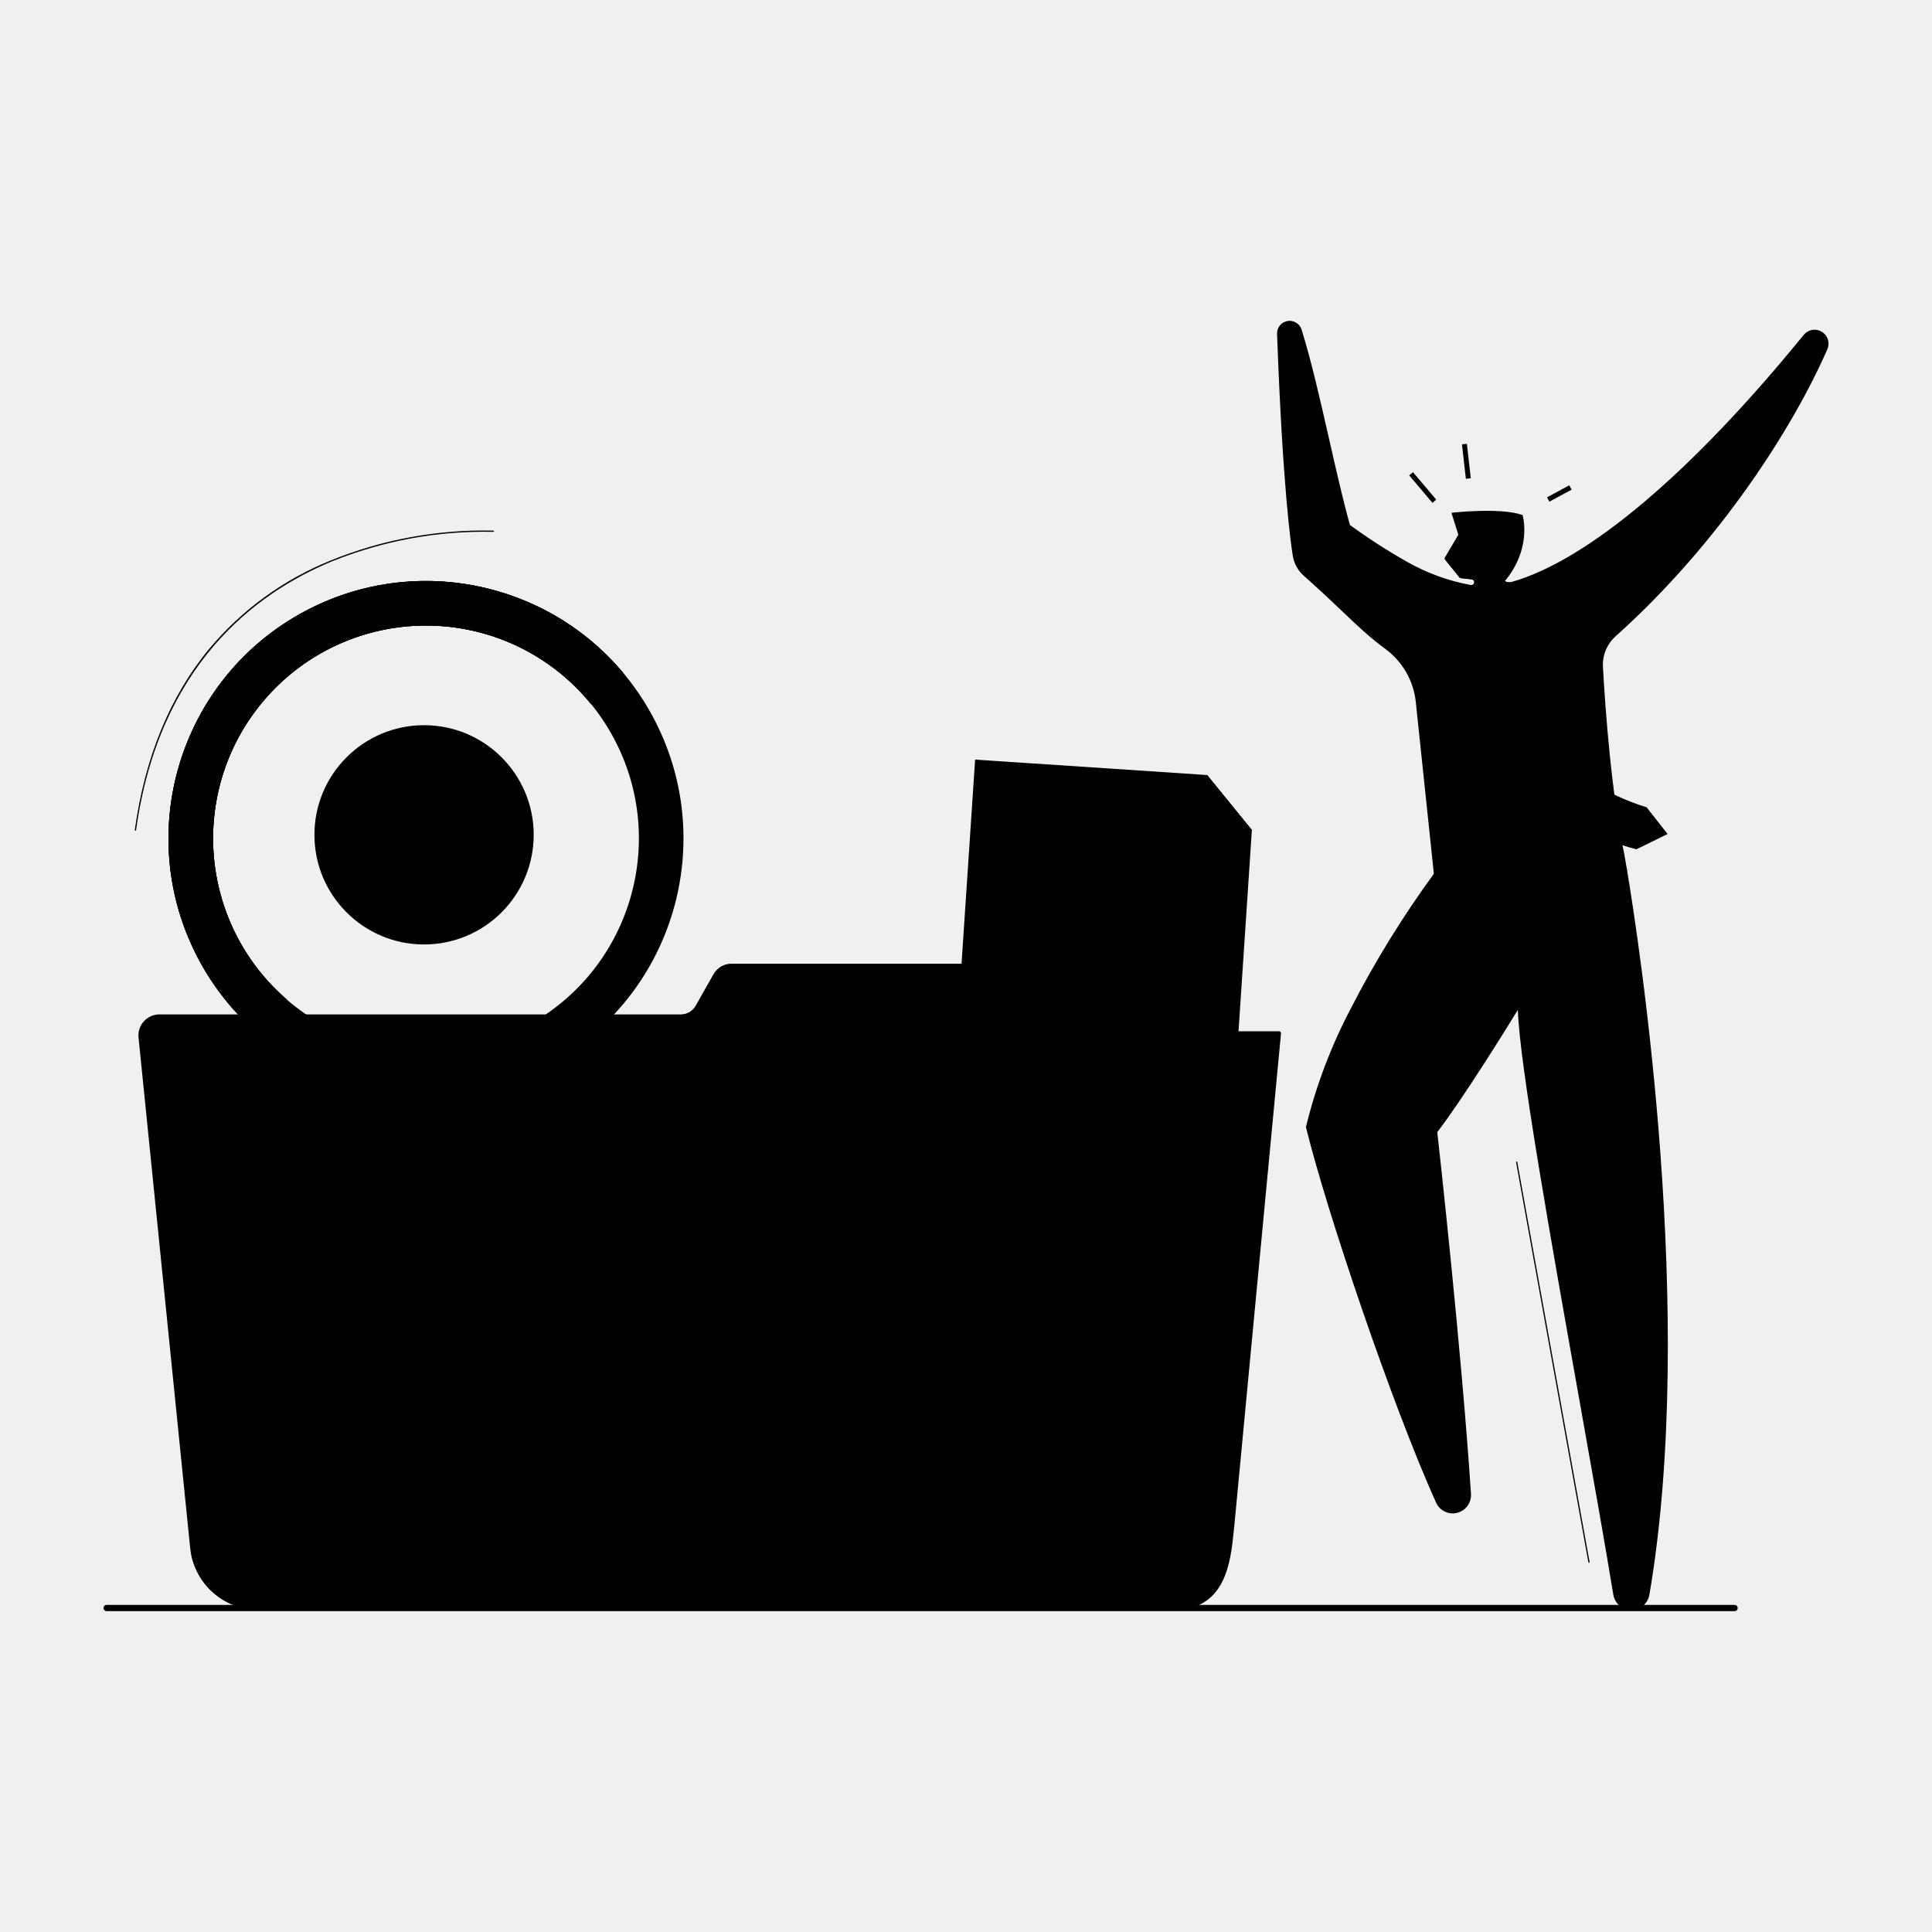
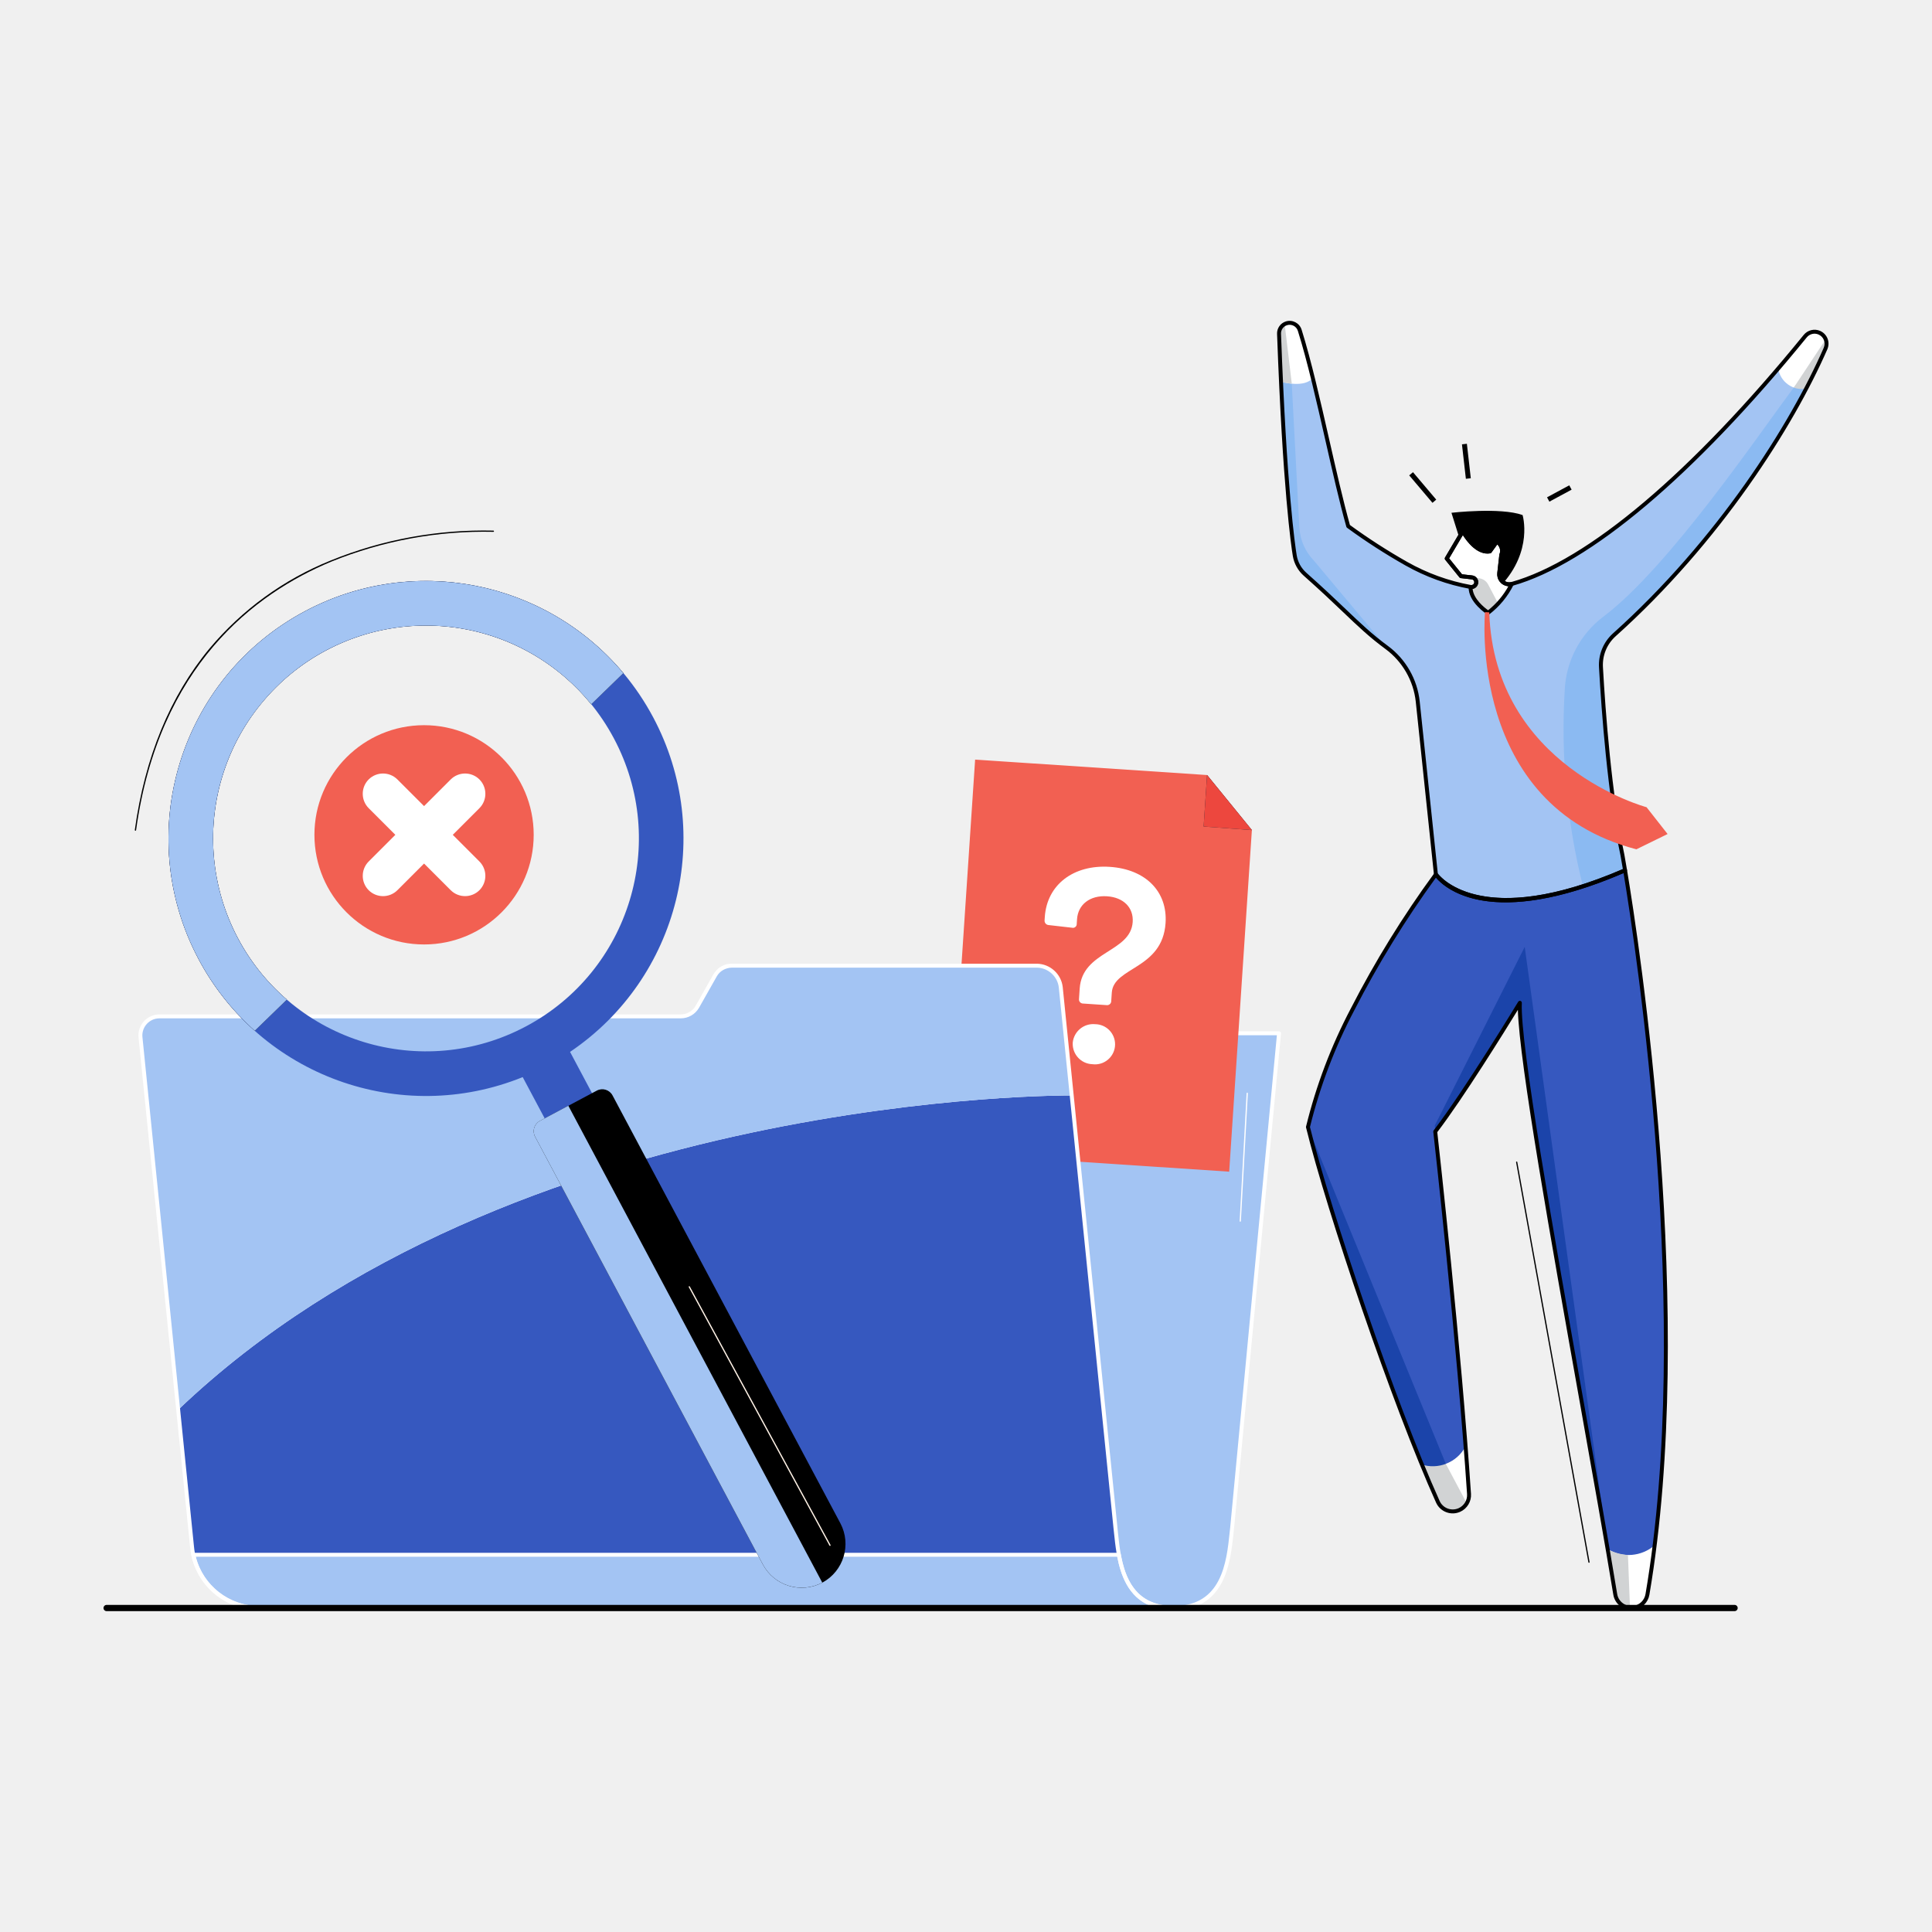
<svg xmlns="http://www.w3.org/2000/svg" version="1.1" id="Layer_1" x="0px" y="0px" viewBox="0 0 280 280" style="enable-background:new 0 0 280 280;" xml:space="preserve">
  <style type="text/css">
	.st0{fill:#A3C4F3;}
	.st1{fill:#8BBAF2;}
	.st2{fill:#FFFFFF;}
	.st3{fill:#3658BF;}
	.st4{fill:#1B44AA;}
	.st5{fill:#D1D3D4;}
	.st6{fill:#D39266;}
	.st7{fill:#F26052;}
	.st8{fill:#05293C;}
	.st9{fill:#ED473E;}
	.st10{fill:#FFF2E6;}
</style>
  <g id="XMLID_755_">
-     <path id="XMLID_863_" className="st0" d="M178.575,221.385l6.793-71.637H98.753v83.286h71.383c7.667,0,7.964-7.424,8.437-11.646   L178.575,221.385z" />
-     <path id="XMLID_862_" className="st0" d="M264.571,50.505c0.382-0.88-0.022-1.903-0.902-2.285c-0.716-0.311-1.551-0.106-2.042,0.5   c-16.085,19.759-31.119,32.707-42.525,35.912c-0.772,0.211-1.57-0.243-1.781-1.016c-0.05-0.181-0.064-0.37-0.041-0.556l0.298-2.647   c0.291-0.707,0.013-1.521-0.65-1.902l-1.008,1.403c-2.164,0.377-3.915-2.926-3.915-2.926l-2.335,3.957l2.065,2.557l1.576,0.177   c0.386,0.036,0.67,0.378,0.634,0.764c-0.036,0.386-0.378,0.67-0.764,0.634c-0.019-0.002-0.038-0.004-0.057-0.008   c-3.27-0.598-6.416-1.738-9.309-3.375c-2.91-1.646-5.723-3.46-8.422-5.433c-2.305-8.251-4.522-20.4-7.025-28.391   c-0.25-0.81-1.11-1.264-1.92-1.014c-0.665,0.205-1.108,0.832-1.081,1.527c0.703,19.262,1.751,28.969,2.278,32.145   c0.174,1.044,0.701,1.997,1.493,2.698c5.912,5.24,7.943,7.746,11.806,10.593c2.545,1.868,4.187,4.72,4.523,7.859l2.633,25.035   c0,0,5.798,8.807,27.413-0.588c-0.235-1.408-0.372-2.164-0.372-2.164c-1.907-8.963-2.786-21.363-3.116-27.223   c-0.109-1.786,0.599-3.524,1.924-4.726c15.35-13.762,25.91-30.717,30.624-41.508L264.571,50.505z" />
-     <path id="XMLID_861_" className="st1" d="M187.209,55.603c0,0-0.819-0.652-1.595-1.243c0.683,15.045,1.556,23.312,2.022,26.15   c0.173,1.051,0.702,2.011,1.5,2.718c5.913,5.24,7.946,7.746,11.807,10.593l-10.529-12.579c-1.253-1.293-1.999-2.993-2.1-4.791   L187.211,55.6L187.209,55.603z" />
+     <path id="XMLID_863_" class="st0" d="M178.575,221.385l6.793-71.637H98.753v83.286h71.383c7.667,0,7.964-7.424,8.437-11.646   L178.575,221.385z" />
+     <path id="XMLID_862_" class="st0" d="M264.571,50.505c0.382-0.88-0.022-1.903-0.902-2.285c-0.716-0.311-1.551-0.106-2.042,0.5   c-16.085,19.759-31.119,32.707-42.525,35.912c-0.772,0.211-1.57-0.243-1.781-1.016c-0.05-0.181-0.064-0.37-0.041-0.556l0.298-2.647   c0.291-0.707,0.013-1.521-0.65-1.902l-1.008,1.403c-2.164,0.377-3.915-2.926-3.915-2.926l-2.335,3.957l2.065,2.557l1.576,0.177   c0.386,0.036,0.67,0.378,0.634,0.764c-0.036,0.386-0.378,0.67-0.764,0.634c-0.019-0.002-0.038-0.004-0.057-0.008   c-3.27-0.598-6.416-1.738-9.309-3.375c-2.91-1.646-5.723-3.46-8.422-5.433c-2.305-8.251-4.522-20.4-7.025-28.391   c-0.25-0.81-1.11-1.264-1.92-1.014c-0.665,0.205-1.108,0.832-1.081,1.527c0.703,19.262,1.751,28.969,2.278,32.145   c0.174,1.044,0.701,1.997,1.493,2.698c5.912,5.24,7.943,7.746,11.806,10.593c2.545,1.868,4.187,4.72,4.523,7.859l2.633,25.035   c0,0,5.798,8.807,27.413-0.588c-0.235-1.408-0.372-2.164-0.372-2.164c-1.907-8.963-2.786-21.363-3.116-27.223   c-0.109-1.786,0.599-3.524,1.924-4.726c15.35-13.762,25.91-30.717,30.624-41.508L264.571,50.505z" />
+     <path id="XMLID_861_" class="st1" d="M187.209,55.603c0,0-0.819-0.652-1.595-1.243c0.683,15.045,1.556,23.312,2.022,26.15   c0.173,1.051,0.702,2.011,1.5,2.718c5.913,5.24,7.946,7.746,11.807,10.593l-10.529-12.579c-1.253-1.293-1.999-2.993-2.1-4.791   L187.211,55.6L187.209,55.603z" />
    <path id="XMLID_860_" d="M211.477,77.889l-1.122-3.573c0,0,7.091-0.818,10.308,0.328c0,0,1.582,5.182-3.163,10.251l-0.329,1.273   l-1.311-1.488l-3.561-4.169l-0.821-2.62L211.477,77.889z" />
-     <path id="XMLID_859_" className="st2" d="M217.285,83.06l0.298-2.647c0.291-0.707,0.013-1.521-0.65-1.902l-1.008,1.403   c-2.164,0.377-3.915-2.926-3.915-2.926l-2.335,3.957l2.065,2.557l1.575,0.177c0.386,0.036,0.67,0.378,0.634,0.764   c-0.036,0.386-0.378,0.67-0.764,0.634c-0.019-0.002-0.038-0.004-0.057-0.008c-0.059,2.078,2.551,3.729,2.551,3.729   c1.444-1.11,2.616-2.535,3.426-4.167c-0.774,0.21-1.572-0.248-1.782-1.022c-0.048-0.178-0.062-0.364-0.041-0.548L217.285,83.06z" />
-     <path id="XMLID_858_" className="st3" d="M208.099,126.718c-4.539,6.202-8.581,12.753-12.088,19.592   c-2.838,5.391-5.005,11.11-6.454,17.028c2.899,11.81,12.302,39.839,18.826,54.312c0.536,1.192,1.936,1.723,3.128,1.188   c0.9-0.405,1.455-1.326,1.391-2.311c-1.458-22.051-4.898-52.53-4.898-52.53c4.492-5.85,12.266-18.662,12.266-18.662   c-0.406,8.494,9.782,61.044,13.82,85.711c0.203,1.291,1.413,2.173,2.704,1.97c1.005-0.158,1.797-0.941,1.966-1.944   c6.846-40-1.349-93.597-3.242-104.942c-21.616,9.394-27.413,0.588-27.413,0.588L208.099,126.718z" />
-     <path id="XMLID_857_" className="st2" d="M261.631,48.719c-1.316,1.616-2.624,3.184-3.924,4.705c0.317,1.916,2.117,3.22,4.036,2.924   c1.101-2.091,2.05-4.057,2.833-5.851c0.381-0.88-0.024-1.902-0.903-2.283c-0.716-0.31-1.551-0.104-2.041,0.504V48.719z" />
-     <path id="XMLID_856_" className="st2" d="M233.028,224.535c0.379,2.337,0.736,4.522,1.06,6.511c0.203,1.291,1.413,2.173,2.704,1.97   c1.005-0.158,1.797-0.941,1.966-1.944c0.399-2.329,0.745-4.708,1.046-7.118c-1.894,1.637-4.626,1.872-6.772,0.582L233.028,224.535z   " />
-     <path id="XMLID_855_" className="st4" d="M209.306,217.176l0.239-5.012l-19.986-48.833c2.859,11.649,11.994,39.145,18.554,53.708   L209.306,217.176z" />
-     <path id="XMLID_854_" className="st5" d="M212.903,216.527c-0.147-2.223-0.331-4.505-0.544-6.812c-1.25,2.27-3.941,3.327-6.401,2.513   c0.857,1.926,1.673,3.749,2.427,5.422c0.536,1.192,1.936,1.723,3.128,1.188C212.413,218.433,212.967,217.512,212.903,216.527z" />
-     <path id="XMLID_853_" className="st4" d="M207.939,163.133l0.067,0.865c4.492-5.85,12.266-18.662,12.266-18.662   c-0.372,7.809,8.429,52.544,12.757,79.2l0,0l-12.056-87.302l-13.035,25.899V163.133z" />
-     <path id="XMLID_852_" className="st1" d="M261.742,56.347c0,0-0.491-1.881-1.78-0.165c-4.934,6.564-18.079,26.042-27.605,33.198   c-3.334,2.524-5.378,6.397-5.581,10.574c-0.585,9.579,0.304,19.192,2.637,28.501l0,0c1.879-0.607,3.909-1.367,6.104-2.325   c-0.235-1.408-0.372-2.164-0.372-2.164c-1.918-8.989-2.796-21.432-3.123-27.276c-0.097-1.783,0.623-3.514,1.955-4.703   C245.199,81.78,254.591,69.726,261.742,56.347z" />
-     <path id="XMLID_851_" className="st5" d="M215.678,84.716c-0.262-0.501-0.753-0.841-1.313-0.911l-1.04-0.128   c0.384,0.05,0.654,0.402,0.604,0.786s-0.402,0.654-0.786,0.604c0,0-0.008-0.001-0.013-0.002c-0.059,2.078,2.551,3.729,2.551,3.729   c0.543-0.365,1.036-0.798,1.467-1.289l-1.472-2.792L215.678,84.716z" />
-     <path id="XMLID_850_" className="st6" d="M213.194,83.665" />
-     <path id="XMLID_849_" className="st5" d="M264.608,49.162l-4.647,7.021c0.573,0.191,1.182,0.248,1.78,0.165   c1.101-2.091,2.05-4.057,2.833-5.851C264.771,50.076,264.783,49.592,264.608,49.162z" />
-     <path id="XMLID_848_" className="st2" d="M209.545,212.164L209.545,212.164l3.044,5.726c0.243-0.413,0.353-0.89,0.316-1.367   c-0.147-2.223-0.331-4.505-0.544-6.812c-0.606,1.133-1.607,2.005-2.813,2.449L209.545,212.164z" />
-     <path id="XMLID_847_" className="st5" d="M235.935,225.362c-1.017-0.065-2.007-0.347-2.906-0.827c0.379,2.337,0.735,4.522,1.06,6.511   c0.151,1.084,1.049,1.909,2.141,1.968L235.935,225.362z" />
-     <path id="XMLID_846_" className="st2" d="M190.295,54.671c-0.638-2.446-1.288-4.791-1.96-6.923c-0.264-0.797-1.123-1.229-1.92-0.965   c-0.636,0.21-1.059,0.813-1.042,1.482c0.092,2.539,0.19,4.883,0.293,7.062c0,0,3.56,1.025,4.635-0.653L190.295,54.671z" />
-     <path id="XMLID_845_" className="st5" d="M186.171,46.87c-0.863,0.434-0.813,1.098-0.786,1.842c0.087,2.367,0.18,4.564,0.276,6.606   c0.509,0.137,1.029,0.23,1.554,0.279l-1.043-8.733V46.87z" />
-     <path id="XMLID_842_" className="st2" d="M170.137,233.319H98.754c-0.157,0-0.285-0.128-0.285-0.285v-83.286   c0-0.157,0.127-0.285,0.285-0.285h86.614c0.08,0,0.157,0.033,0.211,0.093c0.054,0.059,0.08,0.138,0.073,0.218l-6.794,71.637   c-0.002,0.021-0.007,0.043-0.013,0.063l-0.001,0.003l-0.071,0.719C178.337,226.357,177.607,233.319,170.137,233.319z    M99.038,232.749h71.098c6.958,0,7.627-6.386,8.07-10.612l0.085-0.781l6.764-71.324H99.038V232.749z" />
+     <path id="XMLID_859_" class="st2" d="M217.285,83.06l0.298-2.647c0.291-0.707,0.013-1.521-0.65-1.902l-1.008,1.403   c-2.164,0.377-3.915-2.926-3.915-2.926l-2.335,3.957l2.065,2.557l1.575,0.177c0.386,0.036,0.67,0.378,0.634,0.764   c-0.036,0.386-0.378,0.67-0.764,0.634c-0.019-0.002-0.038-0.004-0.057-0.008c-0.059,2.078,2.551,3.729,2.551,3.729   c1.444-1.11,2.616-2.535,3.426-4.167c-0.774,0.21-1.572-0.248-1.782-1.022c-0.048-0.178-0.062-0.364-0.041-0.548L217.285,83.06z" />
+     <path id="XMLID_858_" class="st3" d="M208.099,126.718c-4.539,6.202-8.581,12.753-12.088,19.592   c-2.838,5.391-5.005,11.11-6.454,17.028c2.899,11.81,12.302,39.839,18.826,54.312c0.536,1.192,1.936,1.723,3.128,1.188   c0.9-0.405,1.455-1.326,1.391-2.311c-1.458-22.051-4.898-52.53-4.898-52.53c4.492-5.85,12.266-18.662,12.266-18.662   c-0.406,8.494,9.782,61.044,13.82,85.711c0.203,1.291,1.413,2.173,2.704,1.97c1.005-0.158,1.797-0.941,1.966-1.944   c6.846-40-1.349-93.597-3.242-104.942c-21.616,9.394-27.413,0.588-27.413,0.588L208.099,126.718z" />
+     <path id="XMLID_857_" class="st2" d="M261.631,48.719c-1.316,1.616-2.624,3.184-3.924,4.705c0.317,1.916,2.117,3.22,4.036,2.924   c1.101-2.091,2.05-4.057,2.833-5.851c0.381-0.88-0.024-1.902-0.903-2.283c-0.716-0.31-1.551-0.104-2.041,0.504V48.719z" />
+     <path id="XMLID_856_" class="st2" d="M233.028,224.535c0.379,2.337,0.736,4.522,1.06,6.511c0.203,1.291,1.413,2.173,2.704,1.97   c1.005-0.158,1.797-0.941,1.966-1.944c0.399-2.329,0.745-4.708,1.046-7.118c-1.894,1.637-4.626,1.872-6.772,0.582L233.028,224.535z   " />
+     <path id="XMLID_855_" class="st4" d="M209.306,217.176l0.239-5.012l-19.986-48.833c2.859,11.649,11.994,39.145,18.554,53.708   L209.306,217.176z" />
+     <path id="XMLID_854_" class="st5" d="M212.903,216.527c-0.147-2.223-0.331-4.505-0.544-6.812c-1.25,2.27-3.941,3.327-6.401,2.513   c0.857,1.926,1.673,3.749,2.427,5.422c0.536,1.192,1.936,1.723,3.128,1.188C212.413,218.433,212.967,217.512,212.903,216.527z" />
+     <path id="XMLID_853_" class="st4" d="M207.939,163.133l0.067,0.865c4.492-5.85,12.266-18.662,12.266-18.662   c-0.372,7.809,8.429,52.544,12.757,79.2l0,0l-12.056-87.302l-13.035,25.899V163.133z" />
+     <path id="XMLID_852_" class="st1" d="M261.742,56.347c0,0-0.491-1.881-1.78-0.165c-4.934,6.564-18.079,26.042-27.605,33.198   c-3.334,2.524-5.378,6.397-5.581,10.574c-0.585,9.579,0.304,19.192,2.637,28.501l0,0c1.879-0.607,3.909-1.367,6.104-2.325   c-0.235-1.408-0.372-2.164-0.372-2.164c-1.918-8.989-2.796-21.432-3.123-27.276c-0.097-1.783,0.623-3.514,1.955-4.703   C245.199,81.78,254.591,69.726,261.742,56.347z" />
+     <path id="XMLID_851_" class="st5" d="M215.678,84.716c-0.262-0.501-0.753-0.841-1.313-0.911l-1.04-0.128   c0.384,0.05,0.654,0.402,0.604,0.786s-0.402,0.654-0.786,0.604c0,0-0.008-0.001-0.013-0.002c-0.059,2.078,2.551,3.729,2.551,3.729   c0.543-0.365,1.036-0.798,1.467-1.289l-1.472-2.792L215.678,84.716z" />
+     <path id="XMLID_850_" class="st6" d="M213.194,83.665" />
+     <path id="XMLID_849_" class="st5" d="M264.608,49.162l-4.647,7.021c0.573,0.191,1.182,0.248,1.78,0.165   c1.101-2.091,2.05-4.057,2.833-5.851C264.771,50.076,264.783,49.592,264.608,49.162z" />
+     <path id="XMLID_848_" class="st2" d="M209.545,212.164L209.545,212.164l3.044,5.726c0.243-0.413,0.353-0.89,0.316-1.367   c-0.147-2.223-0.331-4.505-0.544-6.812c-0.606,1.133-1.607,2.005-2.813,2.449L209.545,212.164z" />
+     <path id="XMLID_847_" class="st5" d="M235.935,225.362c-1.017-0.065-2.007-0.347-2.906-0.827c0.379,2.337,0.735,4.522,1.06,6.511   c0.151,1.084,1.049,1.909,2.141,1.968L235.935,225.362z" />
+     <path id="XMLID_846_" class="st2" d="M190.295,54.671c-0.638-2.446-1.288-4.791-1.96-6.923c-0.264-0.797-1.123-1.229-1.92-0.965   c-0.636,0.21-1.059,0.813-1.042,1.482c0.092,2.539,0.19,4.883,0.293,7.062c0,0,3.56,1.025,4.635-0.653L190.295,54.671z" />
+     <path id="XMLID_845_" class="st5" d="M186.171,46.87c-0.863,0.434-0.813,1.098-0.786,1.842c0.087,2.367,0.18,4.564,0.276,6.606   c0.509,0.137,1.029,0.23,1.554,0.279l-1.043-8.733V46.87z" />
+     <path id="XMLID_842_" class="st2" d="M170.137,233.319H98.754c-0.157,0-0.285-0.128-0.285-0.285v-83.286   c0-0.157,0.127-0.285,0.285-0.285h86.614c0.08,0,0.157,0.033,0.211,0.093c0.054,0.059,0.08,0.138,0.073,0.218l-6.794,71.637   c-0.002,0.021-0.007,0.043-0.013,0.063l-0.001,0.003l-0.071,0.719C178.337,226.357,177.607,233.319,170.137,233.319z    M99.038,232.749h71.098c6.958,0,7.627-6.386,8.07-10.612l0.085-0.781l6.764-71.324H99.038V232.749z" />
    <g id="XMLID_840_">
-       <path id="XMLID_841_" className="st7" d="M178.142,169.81l-40.614-2.703l3.794-57.019l33.616,2.237l6.493,7.98L178.142,169.81z" />
+       <path id="XMLID_841_" class="st7" d="M178.142,169.81l-40.614-2.703l3.794-57.019l33.616,2.237l6.493,7.98L178.142,169.81z" />
    </g>
    <g id="XMLID_450_">
-       <path id="XMLID_837_" className="st2" d="M156.378,144.758l0.099-1.49c0.365-5.479,7.387-5.215,7.682-9.645    c0.139-2.095-1.341-3.569-3.717-3.727c-2.498-0.166-4.208,1.218-4.348,3.312l-0.046,0.683c0.016,0.303-0.216,0.561-0.519,0.578    c-0.055,0.003-0.111-0.002-0.165-0.016l-3.374-0.386c-0.345-0.014-0.614-0.302-0.605-0.647l0.035-0.524    c0.311-4.67,4.148-7.615,9.426-7.264c5.196,0.342,8.38,3.593,8.076,8.144c-0.448,6.728-7.544,6.337-7.792,10.083l-0.081,1.209    c0.007,0.328-0.253,0.6-0.581,0.608c-0.034,0.001-0.069-0.001-0.103-0.007l-3.384-0.228c-0.328,0.007-0.6-0.253-0.608-0.581    c-0.001-0.034,0.001-0.069,0.007-0.103H156.378z M155.467,151.129c0.152-1.641,1.605-2.849,3.246-2.697l0.009,0.001    c1.608,0.016,2.899,1.333,2.884,2.941c-0.016,1.608-1.333,2.899-2.941,2.884c-0.123-0.001-0.246-0.01-0.368-0.027    c-1.627-0.064-2.894-1.436-2.83-3.063c0-0.012,0.001-0.025,0.002-0.037L155.467,151.129z" />
+       <path id="XMLID_837_" class="st2" d="M156.378,144.758l0.099-1.49c0.365-5.479,7.387-5.215,7.682-9.645    c0.139-2.095-1.341-3.569-3.717-3.727c-2.498-0.166-4.208,1.218-4.348,3.312l-0.046,0.683c0.016,0.303-0.216,0.561-0.519,0.578    c-0.055,0.003-0.111-0.002-0.165-0.016l-3.374-0.386c-0.345-0.014-0.614-0.302-0.605-0.647l0.035-0.524    c0.311-4.67,4.148-7.615,9.426-7.264c5.196,0.342,8.38,3.593,8.076,8.144c-0.448,6.728-7.544,6.337-7.792,10.083l-0.081,1.209    c0.007,0.328-0.253,0.6-0.581,0.608c-0.034,0.001-0.069-0.001-0.103-0.007l-3.384-0.228c-0.328,0.007-0.6-0.253-0.608-0.581    c-0.001-0.034,0.001-0.069,0.007-0.103H156.378z M155.467,151.129c0.152-1.641,1.605-2.849,3.246-2.697l0.009,0.001    c1.608,0.016,2.899,1.333,2.884,2.941c-0.016,1.608-1.333,2.899-2.941,2.884c-0.123-0.001-0.246-0.01-0.368-0.027    c-1.627-0.064-2.894-1.436-2.83-3.063c0-0.012,0.001-0.025,0.002-0.037L155.467,151.129z" />
    </g>
    <g id="XMLID_449_">
-       <path id="XMLID_835_" className="st8" d="M174.938,112.325l-0.497,7.461l6.995,0.519L174.938,112.325z" />
+       <path id="XMLID_835_" class="st8" d="M174.938,112.325l-0.497,7.461l6.995,0.519L174.938,112.325z" />
    </g>
    <g id="XMLID_832_">
-       <path id="XMLID_833_" className="st9" d="M174.938,112.325l-0.497,7.461l6.995,0.519L174.938,112.325z" />
+       <path id="XMLID_833_" class="st9" d="M174.938,112.325l-0.497,7.461l6.995,0.519L174.938,112.325z" />
    </g>
-     <path id="XMLID_831_" className="st3" d="M170.096,233.034H37.621c-5.051,0.043-9.299-3.78-9.784-8.808l-7.468-73.81   c-0.194-1.513,0.875-2.897,2.388-3.091c0.136-0.017,0.273-0.025,0.41-0.022h75.442c1.008,0.019,1.947-0.512,2.45-1.386l2.588-4.577   c0.503-0.874,1.442-1.405,2.45-1.386h44.206c1.758,0.039,3.22,1.367,3.427,3.113l7.923,78.322   c0.473,4.221,0.77,11.646,8.437,11.646L170.096,233.034z" />
-     <path id="XMLID_830_" className="st2" d="M155.322,158.759l-1.588-15.696c-0.208-1.746-1.669-3.074-3.427-3.113h-44.212   c-1.008-0.019-1.947,0.512-2.45,1.386l-2.588,4.577c-0.503,0.874-1.442,1.405-2.45,1.386h-75.44   c-1.526-0.032-2.789,1.179-2.82,2.705c-0.003,0.136,0.004,0.273,0.022,0.408l5.454,53.904   C74.275,158.047,155.322,158.759,155.322,158.759z" />
-     <path id="XMLID_829_" className="st0" d="M155.322,158.759l-1.588-15.696c-0.208-1.746-1.669-3.074-3.427-3.113h-44.212   c-1.008-0.019-1.947,0.512-2.45,1.386l-2.588,4.577c-0.503,0.874-1.442,1.405-2.45,1.386h-75.44   c-1.526-0.032-2.789,1.179-2.82,2.705c-0.003,0.136,0.004,0.273,0.022,0.408l5.454,53.904   C74.275,158.047,155.322,158.759,155.322,158.759z" />
-     <path id="XMLID_828_" className="st2" d="M37.621,233.034h132.471c-5.581,0-7.257-3.937-7.938-7.707H28.015   C28.98,229.851,32.995,233.072,37.621,233.034z" />
-     <path id="XMLID_827_" className="st0" d="M37.621,233.034h132.471c-5.581,0-7.257-3.937-7.938-7.707H28.015   C28.98,229.851,32.995,233.072,37.621,233.034z" />
+     <path id="XMLID_831_" class="st3" d="M170.096,233.034H37.621c-5.051,0.043-9.299-3.78-9.784-8.808l-7.468-73.81   c-0.194-1.513,0.875-2.897,2.388-3.091c0.136-0.017,0.273-0.025,0.41-0.022h75.442c1.008,0.019,1.947-0.512,2.45-1.386l2.588-4.577   c0.503-0.874,1.442-1.405,2.45-1.386h44.206c1.758,0.039,3.22,1.367,3.427,3.113l7.923,78.322   c0.473,4.221,0.77,11.646,8.437,11.646L170.096,233.034z" />
+     <path id="XMLID_830_" class="st2" d="M155.322,158.759l-1.588-15.696c-0.208-1.746-1.669-3.074-3.427-3.113h-44.212   c-1.008-0.019-1.947,0.512-2.45,1.386l-2.588,4.577c-0.503,0.874-1.442,1.405-2.45,1.386h-75.44   c-1.526-0.032-2.789,1.179-2.82,2.705c-0.003,0.136,0.004,0.273,0.022,0.408l5.454,53.904   C74.275,158.047,155.322,158.759,155.322,158.759z" />
+     <path id="XMLID_829_" class="st0" d="M155.322,158.759l-1.588-15.696c-0.208-1.746-1.669-3.074-3.427-3.113h-44.212   c-1.008-0.019-1.947,0.512-2.45,1.386l-2.588,4.577c-0.503,0.874-1.442,1.405-2.45,1.386h-75.44   c-1.526-0.032-2.789,1.179-2.82,2.705c-0.003,0.136,0.004,0.273,0.022,0.408l5.454,53.904   C74.275,158.047,155.322,158.759,155.322,158.759z" />
+     <path id="XMLID_828_" class="st2" d="M37.621,233.034h132.471c-5.581,0-7.257-3.937-7.938-7.707H28.015   C28.98,229.851,32.995,233.072,37.621,233.034z" />
+     <path id="XMLID_827_" class="st0" d="M37.621,233.034h132.471c-5.581,0-7.257-3.937-7.938-7.707H28.015   C28.98,229.851,32.995,233.072,37.621,233.034z" />
    <g id="XMLID_446_">
      <rect id="XMLID_826_" x="205.837" y="68.039" transform="matrix(-0.7632 0.6462 -0.6462 -0.7632 409.2113 -8.674)" width="0.716" height="5.213" />
    </g>
    <g id="XMLID_445_">
      <rect id="XMLID_824_" x="212.163" y="64.331" transform="matrix(-0.9936 0.113 -0.113 -0.9936 431.2332 109.2539)" width="0.717" height="5.025" />
    </g>
    <g id="XMLID_444_">
      <rect id="XMLID_822_" x="224.149" y="71.16" transform="matrix(-0.8801 0.4747 -0.4747 -0.8801 458.823 27.1901)" width="3.661" height="0.715" />
    </g>
    <path id="XMLID_820_" d="M19.625,120.396h-0.013c-0.048-0.007-0.082-0.052-0.076-0.1c1.463-10.56,5.106-19.413,10.828-26.312   c4.722-5.629,10.757-10.011,17.572-12.757c7.481-3.039,15.506-4.513,23.578-4.328c0.049,0.006,0.085,0.05,0.079,0.1   c-0.005,0.042-0.038,0.075-0.079,0.079l0,0c-8.05-0.182-16.051,1.289-23.51,4.322c-11.081,4.601-24.984,15.088-28.284,38.919   c-0.006,0.044-0.044,0.077-0.089,0.077L19.625,120.396z" />
-     <path id="XMLID_819_" className="st2" d="M179.744,177.062L179.744,177.062c-0.049-0.003-0.087-0.045-0.084-0.095l1.01-18.531   c0.005-0.048,0.046-0.085,0.095-0.084c0.049,0.003,0.087,0.045,0.084,0.095l-1.01,18.531c-0.003,0.047-0.042,0.084-0.09,0.084   H179.744z" />
+     <path id="XMLID_819_" class="st2" d="M179.744,177.062L179.744,177.062c-0.049-0.003-0.087-0.045-0.084-0.095l1.01-18.531   c0.005-0.048,0.046-0.085,0.095-0.084c0.049,0.003,0.087,0.045,0.084,0.095l-1.01,18.531c-0.003,0.047-0.042,0.084-0.09,0.084   H179.744z" />
    <path id="XMLID_818_" d="M230.289,226.492c-0.043,0.001-0.081-0.03-0.089-0.073l-10.479-57.978   c-0.008-0.048,0.024-0.094,0.072-0.104c0.047-0.01,0.093,0.02,0.103,0.067c0,0.002,0.001,0.003,0.001,0.005l10.479,57.978   c0.008,0.048-0.024,0.094-0.072,0.104h-0.016L230.289,226.492z" />
    <path id="XMLID_815_" d="M215.68,89.082c-0.053,0-0.106-0.014-0.152-0.044c-0.112-0.07-2.747-1.763-2.684-3.978   c0.002-0.083,0.041-0.16,0.105-0.212c0.064-0.053,0.148-0.076,0.229-0.06c0.269,0.021,0.466-0.143,0.488-0.373   c0.011-0.11-0.023-0.218-0.095-0.304c-0.071-0.086-0.171-0.139-0.282-0.149l-1.581-0.178c-0.075-0.008-0.143-0.046-0.19-0.103   l-2.065-2.557c-0.075-0.092-0.084-0.221-0.024-0.324l2.335-3.957c0.052-0.089,0.154-0.126,0.252-0.14   c0.103,0.002,0.196,0.06,0.245,0.151c0.017,0.031,1.601,2.994,3.503,2.795l0.937-1.305c0.086-0.12,0.247-0.152,0.373-0.081   c0.772,0.444,1.105,1.392,0.787,2.219l-0.294,2.61c-0.001,0.007-0.002,0.014-0.003,0.022c-0.014,0.141-0.003,0.281,0.034,0.419   c0.082,0.301,0.275,0.553,0.546,0.707c0.271,0.157,0.585,0.197,0.886,0.115c0.107-0.03,0.224,0.007,0.295,0.095   c0.071,0.086,0.085,0.207,0.035,0.307c-0.824,1.661-2.037,3.136-3.508,4.266C215.803,89.062,215.742,89.082,215.68,89.082z    M213.422,85.348c0.142,1.483,1.727,2.726,2.247,3.097c1.194-0.952,2.201-2.146,2.941-3.482c-0.26-0.018-0.515-0.093-0.748-0.228   c-0.403-0.23-0.691-0.604-0.812-1.052c-0.058-0.215-0.075-0.435-0.048-0.655c0.001-0.008,0.002-0.014,0.003-0.022l0.295-2.625   c0.003-0.026,0.009-0.051,0.019-0.076c0.202-0.493,0.063-1.053-0.321-1.397l-0.843,1.172c-0.043,0.061-0.109,0.102-0.182,0.115   c-1.865,0.319-3.384-1.724-3.964-2.646l-1.989,3.37l1.868,2.313l1.459,0.165c0.257,0.023,0.494,0.148,0.662,0.352   c0.169,0.202,0.248,0.458,0.224,0.721C214.191,84.92,213.849,85.272,213.422,85.348z" />
    <path id="XMLID_810_" d="M218.211,130.772c-7.645,0.001-10.191-3.664-10.348-3.902c-0.025-0.038-0.041-0.082-0.045-0.127   l-2.633-25.036c-0.327-3.052-1.934-5.843-4.409-7.66c-2.307-1.7-3.924-3.24-6.162-5.373c-1.529-1.457-3.264-3.109-5.665-5.237   c-0.838-0.742-1.402-1.759-1.585-2.864c-0.237-1.426-1.461-9.682-2.282-32.183c-0.032-0.822,0.495-1.566,1.282-1.809   c0.958-0.294,1.98,0.242,2.276,1.201c1.4,4.471,2.718,10.274,3.993,15.886c1.028,4.524,1.999,8.8,3.007,12.419   c2.659,1.937,5.456,3.739,8.315,5.356c2.874,1.625,5.976,2.75,9.22,3.343c0.264,0.033,0.465-0.143,0.486-0.373   c0.011-0.11-0.023-0.218-0.094-0.304c-0.071-0.086-0.171-0.139-0.282-0.149l-1.582-0.178c-0.075-0.008-0.143-0.046-0.19-0.103   l-2.065-2.557c-0.075-0.092-0.084-0.221-0.024-0.324l2.335-3.957c0.052-0.089,0.159-0.126,0.252-0.14   c0.103,0.002,0.196,0.06,0.245,0.151c0.017,0.031,1.607,2.994,3.503,2.795l0.937-1.305c0.087-0.12,0.249-0.152,0.373-0.081   c0.772,0.444,1.105,1.392,0.787,2.219l-0.294,2.61c-0.018,0.152-0.007,0.303,0.033,0.449c0.17,0.618,0.81,0.982,1.432,0.815   c11.056-3.107,26.108-15.828,42.38-35.818c0.569-0.702,1.546-0.942,2.376-0.581c0.495,0.215,0.877,0.61,1.076,1.112   c0.192,0.488,0.189,1.022-0.009,1.506c-0.004,0.014-0.008,0.028-0.014,0.04c-4.89,11.196-15.522,28.005-30.695,41.606   c-1.268,1.149-1.934,2.789-1.83,4.496c0.36,6.383,1.242,18.398,3.111,27.183c0.002,0.008,0.14,0.765,0.375,2.176   c0.022,0.129-0.047,0.256-0.167,0.308C228.027,129.69,222.366,130.772,218.211,130.772z M208.377,126.607   c0.532,0.696,6.757,7.996,26.82-0.655c-0.212-1.263-0.335-1.939-0.335-1.94c-1.875-8.813-2.76-20.862-3.12-27.259   c-0.116-1.88,0.62-3.685,2.017-4.953c15.089-13.527,25.664-30.233,30.539-41.373c0.003-0.012,0.007-0.024,0.012-0.036   c0.155-0.356,0.161-0.751,0.019-1.111c-0.142-0.36-0.417-0.644-0.773-0.799c-0.598-0.261-1.298-0.087-1.707,0.417   c-16.345,20.08-31.499,32.868-42.669,36.007c-0.925,0.254-1.881-0.291-2.133-1.214c-0.06-0.218-0.076-0.442-0.049-0.665   l0.298-2.646c0.003-0.026,0.009-0.051,0.019-0.076c0.202-0.493,0.063-1.053-0.321-1.397l-0.843,1.172   c-0.043,0.061-0.109,0.102-0.182,0.115c-1.867,0.319-3.384-1.724-3.964-2.646l-1.989,3.37l1.868,2.313l1.46,0.165   c0.257,0.023,0.494,0.148,0.662,0.352c0.169,0.202,0.247,0.458,0.223,0.721c-0.024,0.261-0.15,0.499-0.352,0.667   c-0.203,0.169-0.459,0.239-0.721,0.224c-0.008-0.001-0.072-0.01-0.08-0.011c-3.309-0.604-6.471-1.751-9.4-3.407   c-2.907-1.644-5.75-3.478-8.45-5.451c-0.052-0.038-0.089-0.092-0.106-0.154c-1.021-3.653-2.002-7.971-3.04-12.542   c-1.273-5.601-2.589-11.393-3.982-15.841c-0.203-0.66-0.905-1.03-1.564-0.826c-0.541,0.166-0.903,0.677-0.88,1.243   c0.819,22.466,2.038,30.69,2.274,32.11c0.162,0.977,0.66,1.875,1.401,2.531c2.409,2.136,4.147,3.791,5.68,5.251   c2.223,2.118,3.829,3.649,6.107,5.327c2.603,1.91,4.293,4.847,4.637,8.058L208.377,126.607z" />
-     <path id="XMLID_799_" className="st7" d="M215.218,88.716c0,0-2.598,27.981,21.94,34.371l4.523-2.215l-3.052-3.886   c0,0-22.066-5.891-22.796-28.239l-0.617-0.031L215.218,88.716z" />
+     <path id="XMLID_799_" class="st7" d="M215.218,88.716c0,0-2.598,27.981,21.94,34.371l4.523-2.215l-3.052-3.886   c0,0-22.066-5.891-22.796-28.239l-0.617-0.031L215.218,88.716z" />
    <path id="XMLID_796_" d="M236.427,233.33c-1.282,0-2.413-0.934-2.617-2.239c-1.215-7.426-2.988-17.374-4.864-27.906   c-4.12-23.13-8.763-49.195-8.964-56.83c-1.824,2.971-7.904,12.782-11.681,17.724c0.232,2.069,3.489,31.299,4.887,52.429   c0.071,1.099-0.555,2.139-1.559,2.59c-0.645,0.288-1.367,0.313-2.027,0.06c-0.662-0.251-1.187-0.745-1.477-1.39   c-6.389-14.174-15.859-42.206-18.843-54.362c-0.011-0.044-0.011-0.091,0-0.136c1.453-5.936,3.633-11.686,6.478-17.091   c3.501-6.828,7.575-13.433,12.11-19.627c0.053-0.073,0.139-0.117,0.23-0.117h0.007c0.095,0,0.185,0.048,0.237,0.128   c0.057,0.086,5.962,8.477,27.062-0.693c0.08-0.036,0.172-0.032,0.249,0.011c0.077,0.042,0.131,0.117,0.145,0.204   c1.749,10.482,10.126,64.808,3.242,105.037c-0.19,1.125-1.075,2-2.203,2.177C236.7,233.319,236.563,233.33,236.427,233.33z    M220.27,145.05c0.028,0,0.056,0.004,0.083,0.012c0.125,0.038,0.207,0.156,0.201,0.286c-0.281,5.904,4.624,33.441,8.952,57.737   c1.877,10.534,3.649,20.484,4.865,27.916c0.179,1.136,1.249,1.909,2.379,1.734c0.885-0.139,1.581-0.826,1.729-1.71   c6.794-39.701-1.314-93.198-3.182-104.489c-19.237,8.256-25.898,2.182-27.19,0.653c-4.428,6.083-8.412,12.558-11.843,19.251   c-2.815,5.346-4.972,11.03-6.414,16.897c2.997,12.169,12.426,40.073,18.793,54.196c0.228,0.507,0.64,0.894,1.16,1.092   c0.519,0.195,1.085,0.179,1.592-0.048c0.788-0.354,1.28-1.17,1.224-2.032c-1.441-21.792-4.863-52.212-4.897-52.516   c-0.008-0.073,0.012-0.147,0.057-0.206c4.432-5.771,12.171-18.508,12.249-18.636C220.08,145.1,220.173,145.05,220.27,145.05z" />
-     <path id="XMLID_793_" className="st2" d="M37.531,233.319c-5.195,0.001-9.478-3.882-9.978-9.066l-7.467-73.809   c-0.213-1.659,0.969-3.188,2.636-3.403c0.149-0.019,0.301-0.027,0.451-0.024h75.438c0.016,0,0.032,0,0.047,0   c0.892,0,1.712-0.473,2.156-1.244l2.587-4.574c0.556-0.967,1.584-1.575,2.704-1.531h44.201c1.895,0.042,3.487,1.488,3.71,3.364   l8.007,79.104c0.443,4.227,1.113,10.613,8.071,10.613h0.004c0.157,0,0.285,0.128,0.285,0.285s-0.127,0.285-0.285,0.285H37.62   C37.591,233.319,37.56,233.319,37.531,233.319z M23.119,147.586c-0.11,0-0.218,0.006-0.324,0.02   c-1.356,0.175-2.318,1.418-2.144,2.772l7.468,73.818c0.472,4.891,4.512,8.553,9.414,8.553c0.028,0,0.056,0,0.085,0h129.18   c-4.421-1.745-4.983-7.109-5.344-10.553l-0.083-0.778l-7.923-78.324c-0.189-1.591-1.544-2.821-3.15-2.857h-44.2   c-0.916,0.014-1.752,0.459-2.203,1.244l-2.587,4.574c-0.547,0.949-1.556,1.531-2.646,1.531c-0.019,0-0.038,0-0.058,0H23.167   C23.151,147.586,23.135,147.586,23.119,147.586z" />
-     <path id="XMLID_790_" className="st2" d="M37.541,233.319c-4.706,0-8.822-3.324-9.804-7.933c-0.018-0.083,0.003-0.171,0.057-0.238   s0.135-0.106,0.221-0.106h134.139c0.138,0,0.256,0.099,0.28,0.234c0.58,3.209,2.004,7.474,7.658,7.474   c0.157,0,0.285,0.128,0.285,0.285s-0.127,0.285-0.285,0.285H37.62C37.594,233.319,37.568,233.319,37.541,233.319z M28.374,225.611   c1.053,4.167,4.847,7.138,9.167,7.138c0.026,0,0.031-0.027,0.08,0h129.153c-3.276-1.285-4.354-4.501-4.857-7.138H28.374z" />
-     <circle id="XMLID_789_" className="st7" cx="61.458" cy="120.989" r="15.889" />
-     <path id="XMLID_783_" className="st3" d="M94.675,103.98c-9.686-18.19-32.285-25.085-50.475-15.398s-25.085,32.285-15.398,50.475   c8.979,16.863,29.245,24.22,46.952,17.045l4.71,8.844l6.862-3.654l-4.71-8.844C98.446,141.759,103.651,120.841,94.675,103.98z    M76.239,148.744c-15.039,8.01-33.724,2.311-41.734-12.729s-2.311-33.724,12.729-41.734s33.724-2.311,41.734,12.729   c0.001,0.002,0.002,0.003,0.003,0.005C96.976,122.054,91.277,140.736,76.239,148.744z" />
+     <path id="XMLID_793_" class="st2" d="M37.531,233.319c-5.195,0.001-9.478-3.882-9.978-9.066l-7.467-73.809   c-0.213-1.659,0.969-3.188,2.636-3.403c0.149-0.019,0.301-0.027,0.451-0.024h75.438c0.016,0,0.032,0,0.047,0   c0.892,0,1.712-0.473,2.156-1.244l2.587-4.574c0.556-0.967,1.584-1.575,2.704-1.531h44.201c1.895,0.042,3.487,1.488,3.71,3.364   l8.007,79.104c0.443,4.227,1.113,10.613,8.071,10.613h0.004c0.157,0,0.285,0.128,0.285,0.285s-0.127,0.285-0.285,0.285H37.62   C37.591,233.319,37.56,233.319,37.531,233.319z M23.119,147.586c-0.11,0-0.218,0.006-0.324,0.02   c-1.356,0.175-2.318,1.418-2.144,2.772l7.468,73.818c0.472,4.891,4.512,8.553,9.414,8.553c0.028,0,0.056,0,0.085,0h129.18   c-4.421-1.745-4.983-7.109-5.344-10.553l-0.083-0.778l-7.923-78.324c-0.189-1.591-1.544-2.821-3.15-2.857h-44.2   c-0.916,0.014-1.752,0.459-2.203,1.244l-2.587,4.574c-0.547,0.949-1.556,1.531-2.646,1.531c-0.019,0-0.038,0-0.058,0H23.167   C23.151,147.586,23.135,147.586,23.119,147.586z" />
+     <path id="XMLID_790_" class="st2" d="M37.541,233.319c-4.706,0-8.822-3.324-9.804-7.933c-0.018-0.083,0.003-0.171,0.057-0.238   s0.135-0.106,0.221-0.106h134.139c0.138,0,0.256,0.099,0.28,0.234c0.58,3.209,2.004,7.474,7.658,7.474   c0.157,0,0.285,0.128,0.285,0.285s-0.127,0.285-0.285,0.285H37.62C37.594,233.319,37.568,233.319,37.541,233.319z M28.374,225.611   c1.053,4.167,4.847,7.138,9.167,7.138c0.026,0,0.031-0.027,0.08,0h129.153c-3.276-1.285-4.354-4.501-4.857-7.138H28.374z" />
+     <circle id="XMLID_789_" class="st7" cx="61.458" cy="120.989" r="15.889" />
+     <path id="XMLID_783_" class="st3" d="M94.675,103.98c-9.686-18.19-32.285-25.085-50.475-15.398s-25.085,32.285-15.398,50.475   c8.979,16.863,29.245,24.22,46.952,17.045l4.71,8.844l6.862-3.654l-4.71-8.844C98.446,141.759,103.651,120.841,94.675,103.98z    M76.239,148.744c-15.039,8.01-33.724,2.311-41.734-12.729s-2.311-33.724,12.729-41.734s33.724-2.311,41.734,12.729   c0.001,0.002,0.002,0.003,0.003,0.005C96.976,122.054,91.277,140.736,76.239,148.744z" />
    <path id="XMLID_782_" d="M44.2,88.58c-18.191,9.688-25.084,32.287-15.396,50.478c2.075,3.896,4.824,7.393,8.121,10.328l4.654-4.516   c-12.9-11.131-14.334-30.612-3.203-43.512s30.612-14.334,43.512-3.203c1.38,1.191,2.652,2.502,3.8,3.917l4.656-4.519   c-11.33-13.518-30.577-17.26-46.146-8.971L44.2,88.58z" />
-     <path id="XMLID_781_" className="st0" d="M44.2,88.58c-18.191,9.688-25.084,32.287-15.396,50.478c2.075,3.896,4.824,7.393,8.121,10.328   l4.654-4.516c-12.9-11.131-14.334-30.612-3.203-43.512s30.612-14.334,43.512-3.203c1.38,1.191,2.652,2.502,3.8,3.917l4.656-4.519   c-11.33-13.518-30.577-17.26-46.146-8.971L44.2,88.58z" />
+     <path id="XMLID_781_" class="st0" d="M44.2,88.58c-18.191,9.688-25.084,32.287-15.396,50.478c2.075,3.896,4.824,7.393,8.121,10.328   l4.654-4.516c-12.9-11.131-14.334-30.612-3.203-43.512s30.612-14.334,43.512-3.203c1.38,1.191,2.652,2.502,3.8,3.917l4.656-4.519   c-11.33-13.518-30.577-17.26-46.146-8.971L44.2,88.58z" />
    <path id="XMLID_780_" d="M119.17,229.366L119.17,229.366c-3.101,1.642-6.945,0.471-8.604-2.62l-33.021-62.011   c-0.437-0.821-0.126-1.841,0.695-2.278l8.255-4.397c0.821-0.437,1.841-0.126,2.278,0.695l33.021,62.011   c1.642,3.101,0.471,6.945-2.62,8.604L119.17,229.366z" />
-     <path id="XMLID_779_" className="st0" d="M78.239,162.453c-0.821,0.437-1.132,1.457-0.695,2.278l33.021,62.011   c1.66,3.091,5.504,4.261,8.604,2.62l-36.803-69.113L78.239,162.453z" />
-     <path id="XMLID_778_" className="st10" d="M120.293,224.043c-0.032,0-0.061-0.017-0.077-0.044l-20.399-37.463   c-0.025-0.042-0.01-0.097,0.032-0.121l0.001,0c0.042-0.025,0.095-0.011,0.12,0.03c0.001,0.001,0.001,0.002,0.002,0.003   l20.399,37.463c0.025,0.042,0.01,0.097-0.032,0.121l-0.001,0C120.324,224.04,120.308,224.044,120.293,224.043z" />
-     <path id="XMLID_777_" className="st2" d="M65.322,129.016l-11.892-11.892c-1.145-1.151-1.145-3.011,0-4.162l0,0   c1.151-1.145,3.011-1.145,4.162,0l11.891,11.891c1.145,1.151,1.145,3.011,0,4.162l0,0c-1.151,1.144-3.01,1.144-4.161,0V129.016z" />
-     <path id="XMLID_774_" className="st2" d="M69.484,117.124l-11.891,11.892c-1.151,1.145-3.011,1.145-4.162,0l0,0   c-1.145-1.151-1.145-3.011,0-4.162l11.891-11.891c1.151-1.145,3.011-1.145,4.162,0l0,0   C70.629,114.114,70.629,115.973,69.484,117.124z" />
+     <path id="XMLID_779_" class="st0" d="M78.239,162.453c-0.821,0.437-1.132,1.457-0.695,2.278l33.021,62.011   c1.66,3.091,5.504,4.261,8.604,2.62l-36.803-69.113L78.239,162.453z" />
+     <path id="XMLID_778_" class="st10" d="M120.293,224.043c-0.032,0-0.061-0.017-0.077-0.044l-20.399-37.463   c-0.025-0.042-0.01-0.097,0.032-0.121l0.001,0c0.042-0.025,0.095-0.011,0.12,0.03c0.001,0.001,0.001,0.002,0.002,0.003   l20.399,37.463c0.025,0.042,0.01,0.097-0.032,0.121l-0.001,0C120.324,224.04,120.308,224.044,120.293,224.043z" />
+     <path id="XMLID_777_" class="st2" d="M65.322,129.016l-11.892-11.892c-1.145-1.151-1.145-3.011,0-4.162l0,0   c1.151-1.145,3.011-1.145,4.162,0l11.891,11.891c1.145,1.151,1.145,3.011,0,4.162l0,0c-1.151,1.144-3.01,1.144-4.161,0V129.016z" />
+     <path id="XMLID_774_" class="st2" d="M69.484,117.124l-11.891,11.892c-1.151,1.145-3.011,1.145-4.162,0l0,0   c-1.145-1.151-1.145-3.011,0-4.162l11.891-11.891c1.151-1.145,3.011-1.145,4.162,0l0,0   C70.629,114.114,70.629,115.973,69.484,117.124z" />
    <path id="XMLID_773_" d="M15.454,233.498h235.932c0.12,0,0.236-0.048,0.32-0.133c0.085-0.084,0.133-0.199,0.133-0.319   c0-0.121-0.048-0.236-0.133-0.32c-0.084-0.085-0.2-0.132-0.32-0.132H15.454c-0.12,0-0.236,0.047-0.321,0.132   c-0.085,0.084-0.133,0.199-0.133,0.32c0,0.12,0.048,0.235,0.133,0.319C15.218,233.45,15.333,233.498,15.454,233.498z" />
  </g>
</svg>
